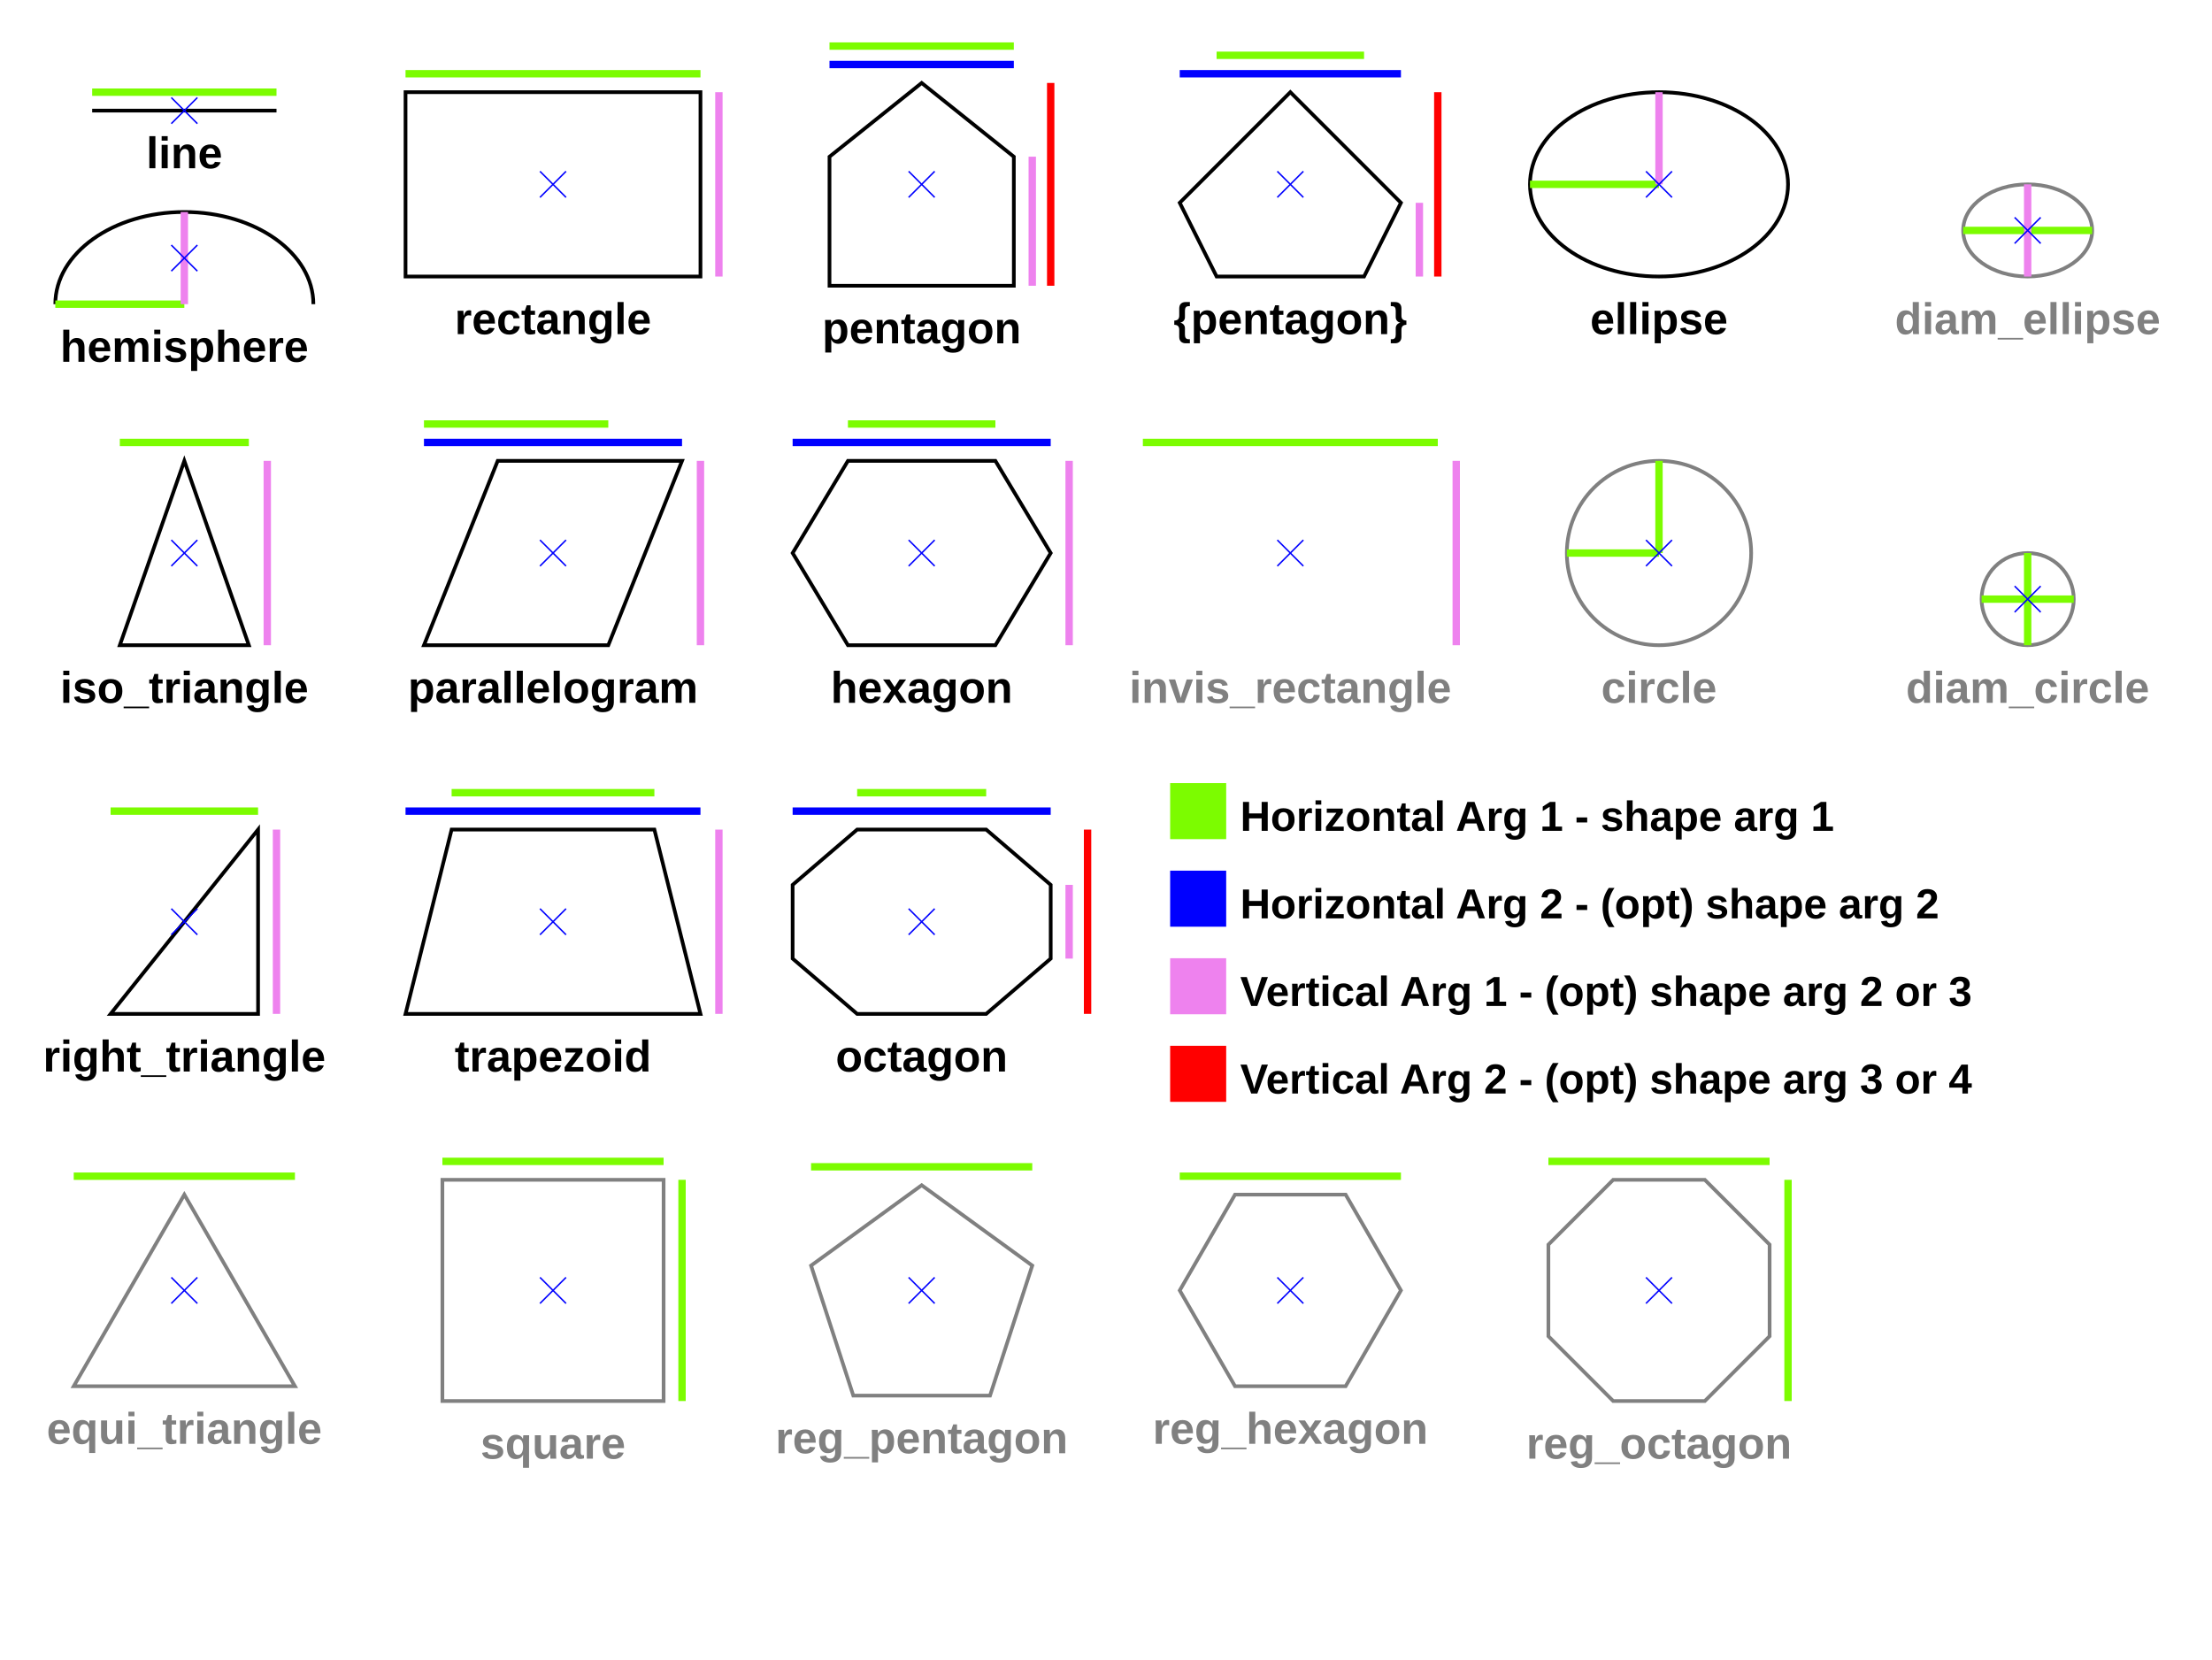
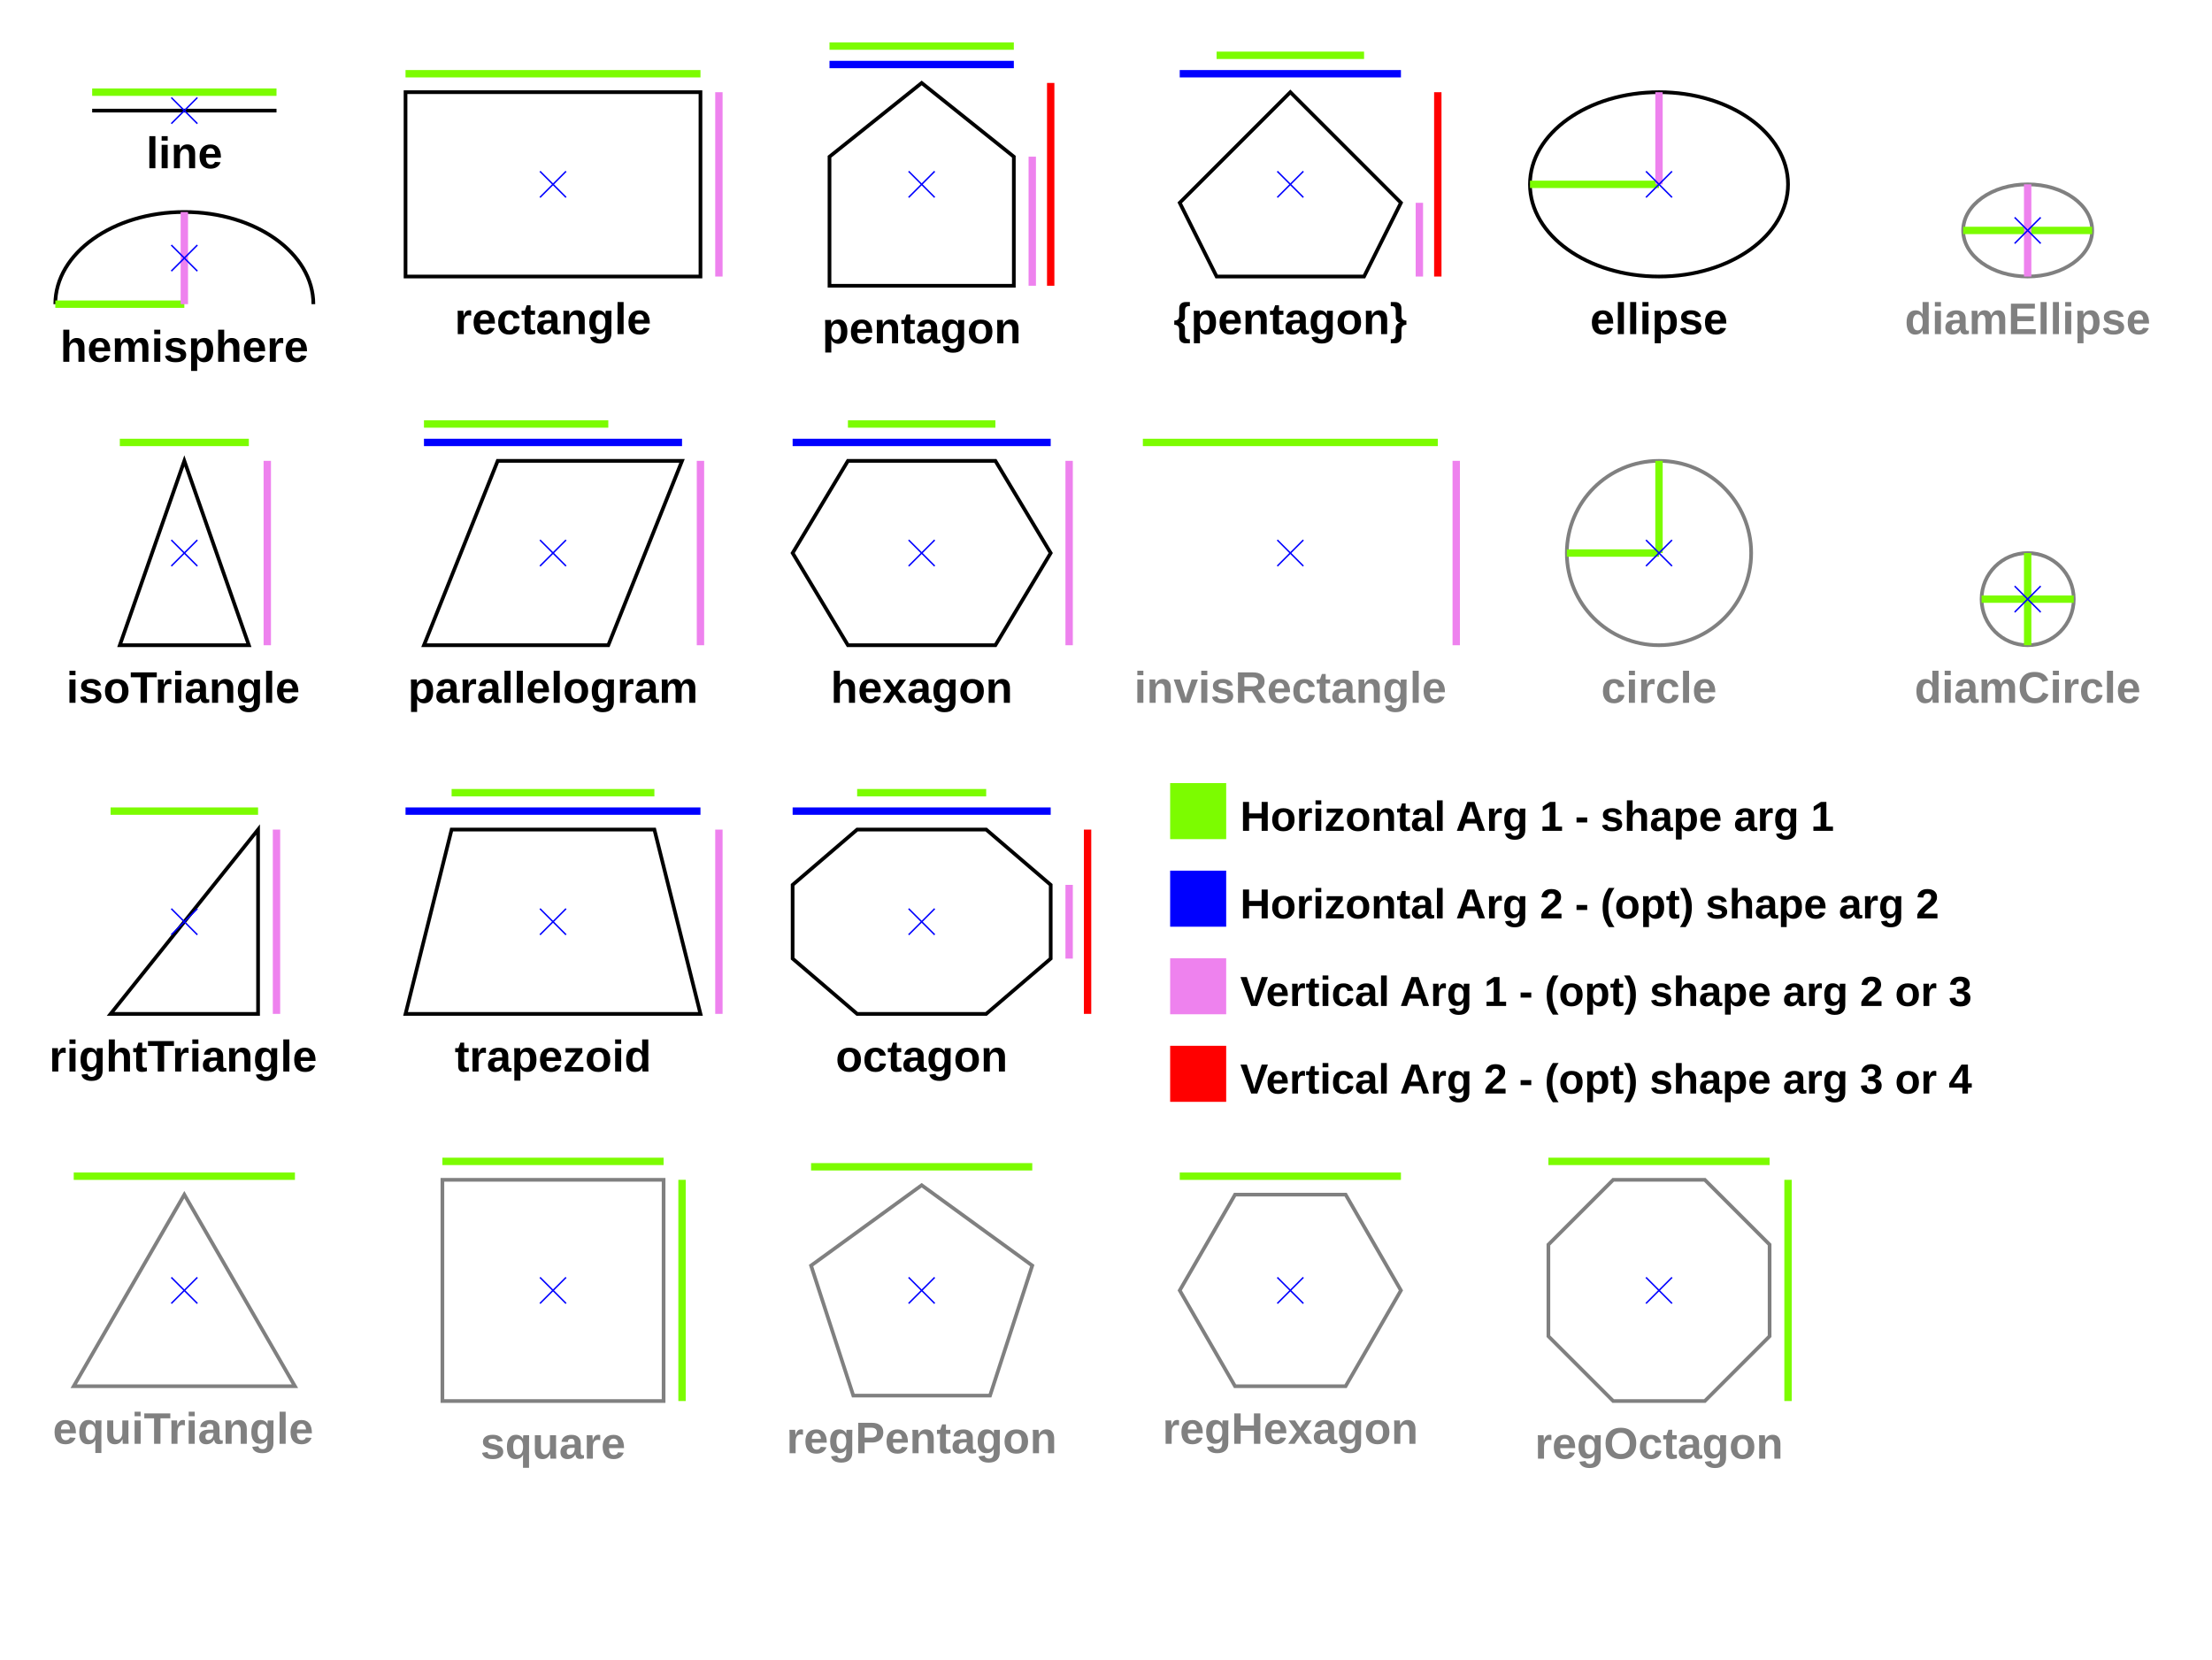
<svg xmlns="http://www.w3.org/2000/svg" xmlns:ns1="http://tie-illustrates-everything.com/xmlns/mixin/svg/1.0/" viewBox="0 0 600 450" version="1.1" ns1:version="v.0.11.0">
  <g transform="translate(50, 0)">
    <g transform="translate(0, 30)">
      <g stroke="black" fill="none">
        <path d="m-25.0,0.0 h50.0" />
      </g>
      <g transform="translate(0, 10.005)">
        <g fill="black">
          <text text-anchor="start" writing-mode="lr-tb" x="-10.336" y="-7.5">
            <tspan x="-10.336" y="5.625" direction="ltr">
              <tspan font-family="Arial" font-size="12.0" font-style="normal" font-weight="700" text-decoration="none">
line
        </tspan>
            </tspan>
          </text>
        </g>
      </g>
      <g transform="translate(0, -5)">
        <g stroke="lawngreen" fill="none" stroke-width="2">
          <g transform="rotate(0, 0, 0)">
            <path d="m-25.0,0.0 h50.0" />
          </g>
        </g>
      </g>
      <g stroke="blue" fill="none" stroke-width="0.4">
        <g transform="rotate(45, 0, 0)">
          <path d="m-5.0,0.0 h10.0" />
        </g>
        <g transform="rotate(-45, 0, 0)">
          <path d="m-5.0,0.0 h10.0" />
        </g>
      </g>
    </g>
    <g transform="translate(0, 70)">
      <g stroke="black" fill="none">
        <path d="m-35.0,12.5 a35.0,25.0 0.0 1 1 70.0,0.0" />
      </g>
      <g transform="translate(0, 22.5)">
        <g fill="black">
          <text text-anchor="start" writing-mode="lr-tb" x="-33.68" y="-7.5">
            <tspan x="-33.68" y="5.625" direction="ltr">
              <tspan font-family="Arial" font-size="12.0" font-style="normal" font-weight="700" text-decoration="none">
hemisphere
        </tspan>
            </tspan>
          </text>
        </g>
      </g>
      <g transform="translate(-17.5, 12.5)">
        <g stroke="lawngreen" fill="none" stroke-width="2">
          <g transform="rotate(0, 0, 0)">
            <path d="m-17.5,0.0 h35.0" />
          </g>
        </g>
      </g>
      <g transform="translate(0, 0)">
        <g stroke="violet" fill="none" stroke-width="2">
          <g transform="rotate(90, 0, 0)">
            <path d="m-12.5,0.0 h25.0" />
          </g>
        </g>
      </g>
      <g stroke="blue" fill="none" stroke-width="0.4">
        <g transform="rotate(45, 0, 0)">
          <path d="m-5.0,0.0 h10.0" />
        </g>
        <g transform="rotate(-45, 0, 0)">
          <path d="m-5.0,0.0 h10.0" />
        </g>
      </g>
    </g>
    <g transform="translate(0, 150)">
      <g stroke="black" fill="none">
        <path d="m0.0,-25.0 l17.5,50.0 h-35.0 z" />
      </g>
      <g transform="translate(0, 35)">
        <g fill="black">
-           <text text-anchor="start" writing-mode="lr-tb" x="-33.677" y="-7.5">
-             <tspan x="-33.677" y="5.625" direction="ltr">
-               <tspan font-family="Arial" font-size="12.0" font-style="normal" font-weight="700" text-decoration="none">
- iso_triangle
+           <text text-anchor="start" writing-mode="lr-tb" x="-32.007" y="-7.5">
+             <tspan x="-32.007" y="5.625" direction="ltr">
+               <tspan font-family="Arial" font-size="12.0" font-style="normal" font-weight="700" text-decoration="none">
+ isoTriangle
        </tspan>
            </tspan>
          </text>
        </g>
      </g>
      <g transform="translate(0, -30)">
        <g stroke="lawngreen" fill="none" stroke-width="2">
          <g transform="rotate(0, 0, 0)">
            <path d="m-17.5,0.0 h35.0" />
          </g>
        </g>
      </g>
      <g transform="translate(22.5, 0)">
        <g stroke="violet" fill="none" stroke-width="2">
          <g transform="rotate(90, 0, 0)">
            <path d="m-25.0,0.0 h50.0" />
          </g>
        </g>
      </g>
      <g stroke="blue" fill="none" stroke-width="0.4">
        <g transform="rotate(45, 0, 0)">
          <path d="m-5.0,0.0 h10.0" />
        </g>
        <g transform="rotate(-45, 0, 0)">
          <path d="m-5.0,0.0 h10.0" />
        </g>
      </g>
    </g>
    <g transform="translate(0, 250)">
      <g stroke="black" fill="none">
        <path d="m20.0,-25.0 v50.0 h-40.0 Z" />
      </g>
      <g transform="translate(0, 35)">
        <g fill="black">
-           <text text-anchor="start" writing-mode="lr-tb" x="-38.338" y="-7.5">
-             <tspan x="-38.338" y="5.625" direction="ltr">
-               <tspan font-family="Arial" font-size="12.0" font-style="normal" font-weight="700" text-decoration="none">
- right_triangle
+           <text text-anchor="start" writing-mode="lr-tb" x="-36.668" y="-7.5">
+             <tspan x="-36.668" y="5.625" direction="ltr">
+               <tspan font-family="Arial" font-size="12.0" font-style="normal" font-weight="700" text-decoration="none">
+ rightTriangle
        </tspan>
            </tspan>
          </text>
        </g>
      </g>
      <g transform="translate(0, -30)">
        <g stroke="lawngreen" fill="none" stroke-width="2">
          <g transform="rotate(0, 0, 0)">
            <path d="m-20.0,0.0 h40.0" />
          </g>
        </g>
      </g>
      <g transform="translate(25, 0)">
        <g stroke="violet" fill="none" stroke-width="2">
          <g transform="rotate(90, 0, 0)">
            <path d="m-25.0,0.0 h50.0" />
          </g>
        </g>
      </g>
      <g stroke="blue" fill="none" stroke-width="0.4">
        <g transform="rotate(45, 0, 0)">
          <path d="m-5.0,0.0 h10.0" />
        </g>
        <g transform="rotate(-45, 0, 0)">
          <path d="m-5.0,0.0 h10.0" />
        </g>
      </g>
    </g>
    <g transform="translate(0, 350)">
      <g stroke="gray" fill="none">
        <path d="m0.0,-25.981 l30.0,51.962 h-60.0 Z" />
      </g>
      <g transform="translate(0, 35.98076)">
        <g fill="gray">
-           <text text-anchor="start" writing-mode="lr-tb" x="-37.342" y="-7.5">
-             <tspan x="-37.342" y="5.625" direction="ltr">
-               <tspan font-family="Arial" font-size="12.0" font-style="normal" font-weight="700" text-decoration="none">
- equi_triangle
+           <text text-anchor="start" writing-mode="lr-tb" x="-35.672" y="-7.5">
+             <tspan x="-35.672" y="5.625" direction="ltr">
+               <tspan font-family="Arial" font-size="12.0" font-style="normal" font-weight="700" text-decoration="none">
+ equiTriangle
        </tspan>
            </tspan>
          </text>
        </g>
      </g>
      <g transform="translate(0, -30.98076)">
        <g stroke="lawngreen" fill="none" stroke-width="2">
          <g transform="rotate(0, 0, 0)">
            <path d="m-30.0,0.0 h60.0" />
          </g>
        </g>
      </g>
      <g stroke="blue" fill="none" stroke-width="0.4">
        <g transform="rotate(45, 0, 0)">
          <path d="m-5.0,0.0 h10.0" />
        </g>
        <g transform="rotate(-45, 0, 0)">
          <path d="m-5.0,0.0 h10.0" />
        </g>
      </g>
    </g>
  </g>
  <g transform="translate(150, 0)">
    <g transform="translate(0, 50)">
      <g stroke="black" fill="none">
        <path d="m-40.0,-25.0 h80.0 v50.0 h-80.0 v-50.0 z" />
      </g>
      <g transform="translate(0, 35)">
        <g fill="black">
          <text text-anchor="start" writing-mode="lr-tb" x="-26.678" y="-7.5">
            <tspan x="-26.678" y="5.625" direction="ltr">
              <tspan font-family="Arial" font-size="12.0" font-style="normal" font-weight="700" text-decoration="none">
rectangle
        </tspan>
            </tspan>
          </text>
        </g>
      </g>
      <g transform="translate(0, -30)">
        <g stroke="lawngreen" fill="none" stroke-width="2">
          <g transform="rotate(0, 0, 0)">
            <path d="m-40.0,0.0 h80.0" />
          </g>
        </g>
      </g>
      <g transform="translate(45, 0)">
        <g stroke="violet" fill="none" stroke-width="2">
          <g transform="rotate(90, 0, 0)">
            <path d="m-25.0,0.0 h50.0" />
          </g>
        </g>
      </g>
      <g stroke="blue" fill="none" stroke-width="0.4">
        <g transform="rotate(45, 0, 0)">
          <path d="m-5.0,0.0 h10.0" />
        </g>
        <g transform="rotate(-45, 0, 0)">
          <path d="m-5.0,0.0 h10.0" />
        </g>
      </g>
    </g>
    <g transform="translate(0, 150)">
      <g stroke="black" fill="none">
        <path d="m-15.0,-25.0 h50.0 l-20.0,50.0 h-50.0 z" />
      </g>
      <g transform="translate(0, 35)">
        <g fill="black">
          <text text-anchor="start" writing-mode="lr-tb" x="-39.349" y="-7.5">
            <tspan x="-39.349" y="5.625" direction="ltr">
              <tspan font-family="Arial" font-size="12.0" font-style="normal" font-weight="700" text-decoration="none">
parallelogram
        </tspan>
            </tspan>
          </text>
        </g>
      </g>
      <g transform="translate(-10, -35)">
        <g stroke="lawngreen" fill="none" stroke-width="2">
          <g transform="rotate(0, 0, 0)">
            <path d="m-25.0,0.0 h50.0" />
          </g>
        </g>
      </g>
      <g transform="translate(0, -30)">
        <g stroke="blue" fill="none" stroke-width="2">
          <g transform="rotate(0, 0, 0)">
            <path d="m-35.0,0.0 h70.0" />
          </g>
        </g>
      </g>
      <g transform="translate(40, 0)">
        <g stroke="violet" fill="none" stroke-width="2">
          <g transform="rotate(90, 0, 0)">
            <path d="m-25.0,0.0 h50.0" />
          </g>
        </g>
      </g>
      <g stroke="blue" fill="none" stroke-width="0.4">
        <g transform="rotate(45, 0, 0)">
          <path d="m-5.0,0.0 h10.0" />
        </g>
        <g transform="rotate(-45, 0, 0)">
          <path d="m-5.0,0.0 h10.0" />
        </g>
      </g>
    </g>
    <g transform="translate(0, 250)">
      <g stroke="black" fill="none">
        <path d="m-27.5,-25.0 h55.0 l12.5,50.0 h-80.0 Z" />
      </g>
      <g transform="translate(0, 35)">
        <g fill="black">
          <text text-anchor="start" writing-mode="lr-tb" x="-26.669" y="-7.5">
            <tspan x="-26.669" y="5.625" direction="ltr">
              <tspan font-family="Arial" font-size="12.0" font-style="normal" font-weight="700" text-decoration="none">
trapezoid
        </tspan>
            </tspan>
          </text>
        </g>
      </g>
      <g transform="translate(0, -35)">
        <g stroke="lawngreen" fill="none" stroke-width="2">
          <g transform="rotate(0, 0, 0)">
            <path d="m-27.5,0.0 h55.0" />
          </g>
        </g>
      </g>
      <g transform="translate(0, -30)">
        <g stroke="blue" fill="none" stroke-width="2">
          <g transform="rotate(0, 0, 0)">
            <path d="m-40.0,0.0 h80.0" />
          </g>
        </g>
      </g>
      <g transform="translate(45, 0)">
        <g stroke="violet" fill="none" stroke-width="2">
          <g transform="rotate(90, 0, 0)">
            <path d="m-25.0,0.0 h50.0" />
          </g>
        </g>
      </g>
      <g stroke="blue" fill="none" stroke-width="0.4">
        <g transform="rotate(45, 0, 0)">
          <path d="m-5.0,0.0 h10.0" />
        </g>
        <g transform="rotate(-45, 0, 0)">
          <path d="m-5.0,0.0 h10.0" />
        </g>
      </g>
    </g>
    <g transform="translate(0, 350)">
      <g stroke="gray" fill="none">
        <path d="m-30.0,-30.0 h60.0 v60.0 h-60.0 v-60.0 Z" />
      </g>
      <g transform="translate(0, 40)">
        <g fill="gray">
          <text text-anchor="start" writing-mode="lr-tb" x="-19.676" y="-7.5">
            <tspan x="-19.676" y="5.625" direction="ltr">
              <tspan font-family="Arial" font-size="12.0" font-style="normal" font-weight="700" text-decoration="none">
square
        </tspan>
            </tspan>
          </text>
        </g>
      </g>
      <g transform="translate(0, -35)">
        <g stroke="lawngreen" fill="none" stroke-width="2">
          <g transform="rotate(0, 0, 0)">
            <path d="m-30.0,0.0 h60.0" />
          </g>
        </g>
      </g>
      <g transform="translate(35, 0)">
        <g stroke="lawngreen" fill="none" stroke-width="2">
          <g transform="rotate(90, 0, 0)">
            <path d="m-30.0,0.0 h60.0" />
          </g>
        </g>
      </g>
      <g stroke="blue" fill="none" stroke-width="0.4">
        <g transform="rotate(45, 0, 0)">
          <path d="m-5.0,0.0 h10.0" />
        </g>
        <g transform="rotate(-45, 0, 0)">
          <path d="m-5.0,0.0 h10.0" />
        </g>
      </g>
    </g>
  </g>
  <g transform="translate(250, 0)">
    <g transform="translate(0, 50)">
      <g stroke="black" fill="none">
        <path d="m0.0,-27.5 l25.0,20.0 l-0.0,35.0 h-50.0 l-0.0,-35.0 z" />
      </g>
      <g transform="translate(0, 37.5)">
        <g fill="black">
          <text text-anchor="start" writing-mode="lr-tb" x="-26.997" y="-7.5">
            <tspan x="-26.997" y="5.625" direction="ltr">
              <tspan font-family="Arial" font-size="12.0" font-style="normal" font-weight="700" text-decoration="none">
pentagon
        </tspan>
            </tspan>
          </text>
        </g>
      </g>
      <g transform="translate(0, -37.5)">
        <g stroke="lawngreen" fill="none" stroke-width="2">
          <g transform="rotate(0, 0, 0)">
            <path d="m-25.0,0.0 h50.0" />
          </g>
        </g>
      </g>
      <g transform="translate(0, -32.5)">
        <g stroke="blue" fill="none" stroke-width="2">
          <g transform="rotate(0, 0, 0)">
            <path d="m-25.0,0.0 h50.0" />
          </g>
        </g>
      </g>
      <g transform="translate(30, 10)">
        <g stroke="violet" fill="none" stroke-width="2">
          <g transform="rotate(90, 0, 0)">
            <path d="m-17.5,0.0 h35.0" />
          </g>
        </g>
      </g>
      <g transform="translate(35, 0)">
        <g stroke="red" fill="none" stroke-width="2">
          <g transform="rotate(90, 0, 0)">
            <path d="m-27.5,0.0 h55.0" />
          </g>
        </g>
      </g>
      <g stroke="blue" fill="none" stroke-width="0.4">
        <g transform="rotate(45, 0, 0)">
          <path d="m-5.0,0.0 h10.0" />
        </g>
        <g transform="rotate(-45, 0, 0)">
          <path d="m-5.0,0.0 h10.0" />
        </g>
      </g>
    </g>
    <g transform="translate(0, 150)">
      <g stroke="black" fill="none">
        <path d="m-20.0,-25.0 h40.0 l15.0,25.0 l-15.0,25.0 h-40.0 l-15.0,-25.0 Z" />
      </g>
      <g transform="translate(0, 35)">
        <g fill="black">
          <text text-anchor="start" writing-mode="lr-tb" x="-24.671" y="-7.5">
            <tspan x="-24.671" y="5.625" direction="ltr">
              <tspan font-family="Arial" font-size="12.0" font-style="normal" font-weight="700" text-decoration="none">
hexagon
        </tspan>
            </tspan>
          </text>
        </g>
      </g>
      <g transform="translate(0, -35)">
        <g stroke="lawngreen" fill="none" stroke-width="2">
          <g transform="rotate(0, 0, 0)">
            <path d="m-20.0,0.0 h40.0" />
          </g>
        </g>
      </g>
      <g transform="translate(0, -30)">
        <g stroke="blue" fill="none" stroke-width="2">
          <g transform="rotate(0, 0, 0)">
            <path d="m-35.0,0.0 h70.0" />
          </g>
        </g>
      </g>
      <g transform="translate(40, 0)">
        <g stroke="violet" fill="none" stroke-width="2">
          <g transform="rotate(90, 0, 0)">
            <path d="m-25.0,0.0 h50.0" />
          </g>
        </g>
      </g>
      <g stroke="blue" fill="none" stroke-width="0.4">
        <g transform="rotate(45, 0, 0)">
          <path d="m-5.0,0.0 h10.0" />
        </g>
        <g transform="rotate(-45, 0, 0)">
          <path d="m-5.0,0.0 h10.0" />
        </g>
      </g>
    </g>
    <g transform="translate(0, 250)">
      <g stroke="black" fill="none">
        <path d="m-17.5,-25.0 h35.0 l17.5,15.0 v20.0 l-17.5,15.0 h-35.0 l-17.5,-15.0 v-20.0 z" />
      </g>
      <g transform="translate(0, 35)">
        <g fill="black">
          <text text-anchor="start" writing-mode="lr-tb" x="-23.332" y="-7.5">
            <tspan x="-23.332" y="5.625" direction="ltr">
              <tspan font-family="Arial" font-size="12.0" font-style="normal" font-weight="700" text-decoration="none">
octagon
        </tspan>
            </tspan>
          </text>
        </g>
      </g>
      <g transform="translate(0, -35)">
        <g stroke="lawngreen" fill="none" stroke-width="2">
          <g transform="rotate(0, 0, 0)">
            <path d="m-17.5,0.0 h35.0" />
          </g>
        </g>
      </g>
      <g transform="translate(0, -30)">
        <g stroke="blue" fill="none" stroke-width="2">
          <g transform="rotate(0, 0, 0)">
            <path d="m-35.0,0.0 h70.0" />
          </g>
        </g>
      </g>
      <g transform="translate(40, 0)">
        <g stroke="violet" fill="none" stroke-width="2">
          <g transform="rotate(90, 0, 0)">
            <path d="m-10.0,0.0 h20.0" />
          </g>
        </g>
      </g>
      <g transform="translate(45, 0)">
        <g stroke="red" fill="none" stroke-width="2">
          <g transform="rotate(90, 0, 0)">
            <path d="m-25.0,0.0 h50.0" />
          </g>
        </g>
      </g>
      <g stroke="blue" fill="none" stroke-width="0.4">
        <g transform="rotate(45, 0, 0)">
          <path d="m-5.0,0.0 h10.0" />
        </g>
        <g transform="rotate(-45, 0, 0)">
          <path d="m-5.0,0.0 h10.0" />
        </g>
      </g>
    </g>
    <g transform="translate(0, 350)">
      <g stroke="gray" fill="none">
        <path d="m0.0,-28.532 l30.0,21.796 l-11.459,35.267 h-37.082 l-11.459,-35.267 Z" />
      </g>
      <g transform="translate(0, 38.53169)">
        <g fill="gray">
-           <text text-anchor="start" writing-mode="lr-tb" x="-39.671" y="-7.5">
-             <tspan x="-39.671" y="5.625" direction="ltr">
-               <tspan font-family="Arial" font-size="12.0" font-style="normal" font-weight="700" text-decoration="none">
- reg_pentagon
+           <text text-anchor="start" writing-mode="lr-tb" x="-36.671" y="-7.5">
+             <tspan x="-36.671" y="5.625" direction="ltr">
+               <tspan font-family="Arial" font-size="12.0" font-style="normal" font-weight="700" text-decoration="none">
+ regPentagon
        </tspan>
            </tspan>
          </text>
        </g>
      </g>
      <g transform="translate(0, -33.53169)">
        <g stroke="lawngreen" fill="none" stroke-width="2">
          <g transform="rotate(0, 0, 0)">
            <path d="m-30.0,0.0 h60.0" />
          </g>
        </g>
      </g>
      <g stroke="blue" fill="none" stroke-width="0.4">
        <g transform="rotate(45, 0, 0)">
          <path d="m-5.0,0.0 h10.0" />
        </g>
        <g transform="rotate(-45, 0, 0)">
          <path d="m-5.0,0.0 h10.0" />
        </g>
      </g>
    </g>
  </g>
  <g transform="translate(350, 0)">
    <g transform="translate(0, 50)">
      <g stroke="black" fill="none">
        <path d="m0.0,-25.0 l30.0,30.0 l-10.0,20.0 h-40.0 l-10.0,-20.0 z" />
      </g>
      <g transform="translate(0, 35)">
        <g fill="black">
          <text text-anchor="start" writing-mode="lr-tb" x="-31.667" y="-7.5">
            <tspan x="-31.667" y="5.625" direction="ltr">
              <tspan font-family="Arial" font-size="12.0" font-style="normal" font-weight="700" text-decoration="none">
{pentagon}
        </tspan>
            </tspan>
          </text>
        </g>
      </g>
      <g transform="translate(0, -35)">
        <g stroke="lawngreen" fill="none" stroke-width="2">
          <g transform="rotate(0, 0, 0)">
            <path d="m-20.0,0.0 h40.0" />
          </g>
        </g>
      </g>
      <g transform="translate(0, -30)">
        <g stroke="blue" fill="none" stroke-width="2">
          <g transform="rotate(0, 0, 0)">
            <path d="m-30.0,0.0 h60.0" />
          </g>
        </g>
      </g>
      <g transform="translate(35, 15)">
        <g stroke="violet" fill="none" stroke-width="2">
          <g transform="rotate(90, 0, 0)">
            <path d="m-10.0,0.0 h20.0" />
          </g>
        </g>
      </g>
      <g transform="translate(40, 0)">
        <g stroke="red" fill="none" stroke-width="2">
          <g transform="rotate(90, 0, 0)">
            <path d="m-25.0,0.0 h50.0" />
          </g>
        </g>
      </g>
      <g stroke="blue" fill="none" stroke-width="0.4">
        <g transform="rotate(45, 0, 0)">
          <path d="m-5.0,0.0 h10.0" />
        </g>
        <g transform="rotate(-45, 0, 0)">
          <path d="m-5.0,0.0 h10.0" />
        </g>
      </g>
    </g>
    <g transform="translate(0, 150)">
      <g stroke="gray" fill="none">
  
    </g>
      <g transform="translate(0, 35)">
        <g fill="gray">
-           <text text-anchor="start" writing-mode="lr-tb" x="-43.688" y="-7.5">
-             <tspan x="-43.688" y="5.625" direction="ltr">
-               <tspan font-family="Arial" font-size="12.0" font-style="normal" font-weight="700" text-decoration="none">
- invis_rectangle
+           <text text-anchor="start" writing-mode="lr-tb" x="-42.349" y="-7.5">
+             <tspan x="-42.349" y="5.625" direction="ltr">
+               <tspan font-family="Arial" font-size="12.0" font-style="normal" font-weight="700" text-decoration="none">
+ invisRectangle
        </tspan>
            </tspan>
          </text>
        </g>
      </g>
      <g transform="translate(0, -30)">
        <g stroke="lawngreen" fill="none" stroke-width="2">
          <g transform="rotate(0, 0, 0)">
            <path d="m-40.0,0.0 h80.0" />
          </g>
        </g>
      </g>
      <g transform="translate(45, 0)">
        <g stroke="violet" fill="none" stroke-width="2">
          <g transform="rotate(90, 0, 0)">
            <path d="m-25.0,0.0 h50.0" />
          </g>
        </g>
      </g>
      <g stroke="blue" fill="none" stroke-width="0.4">
        <g transform="rotate(45, 0, 0)">
          <path d="m-5.0,0.0 h10.0" />
        </g>
        <g transform="rotate(-45, 0, 0)">
          <path d="m-5.0,0.0 h10.0" />
        </g>
      </g>
    </g>
    <g transform="translate(0, 350)">
      <g stroke="gray" fill="none">
        <path d="m-15.0,-25.981 h30.0 l15.0,25.981 l-15.0,25.981 h-30.0 l-15.0,-25.981 Z" />
      </g>
      <g transform="translate(0, 35.98076)">
        <g fill="gray">
-           <text text-anchor="start" writing-mode="lr-tb" x="-37.345" y="-7.5">
-             <tspan x="-37.345" y="5.625" direction="ltr">
-               <tspan font-family="Arial" font-size="12.0" font-style="normal" font-weight="700" text-decoration="none">
- reg_hexagon
+           <text text-anchor="start" writing-mode="lr-tb" x="-34.676" y="-7.5">
+             <tspan x="-34.676" y="5.625" direction="ltr">
+               <tspan font-family="Arial" font-size="12.0" font-style="normal" font-weight="700" text-decoration="none">
+ regHexagon
        </tspan>
            </tspan>
          </text>
        </g>
      </g>
      <g transform="translate(0, -30.98076)">
        <g stroke="lawngreen" fill="none" stroke-width="2">
          <g transform="rotate(0, 0, 0)">
            <path d="m-30.0,0.0 h60.0" />
          </g>
        </g>
      </g>
      <g stroke="blue" fill="none" stroke-width="0.4">
        <g transform="rotate(45, 0, 0)">
          <path d="m-5.0,0.0 h10.0" />
        </g>
        <g transform="rotate(-45, 0, 0)">
          <path d="m-5.0,0.0 h10.0" />
        </g>
      </g>
    </g>
  </g>
  <g transform="translate(450, 0)">
    <g transform="translate(0, 50)">
      <g stroke="black" fill="none">
        <path d="m-35.0,0.0 a35.0,25.0 0.0 1 1 70.0,0.0 a35.0,25.0 0.0 1 1 -70.0,0.0 z" />
      </g>
      <g transform="translate(0, 35)">
        <g fill="black">
          <text text-anchor="start" writing-mode="lr-tb" x="-18.677" y="-7.5">
            <tspan x="-18.677" y="5.625" direction="ltr">
              <tspan font-family="Arial" font-size="12.0" font-style="normal" font-weight="700" text-decoration="none">
ellipse
        </tspan>
            </tspan>
          </text>
        </g>
      </g>
      <g transform="translate(-17.5, 0)">
        <g stroke="lawngreen" fill="none" stroke-width="2">
          <g transform="rotate(0, 0, 0)">
            <path d="m-17.5,0.0 h35.0" />
          </g>
        </g>
      </g>
      <g transform="translate(0, -12.5)">
        <g stroke="violet" fill="none" stroke-width="2">
          <g transform="rotate(90, 0, 0)">
            <path d="m-12.5,0.0 h25.0" />
          </g>
        </g>
      </g>
      <g stroke="blue" fill="none" stroke-width="0.4">
        <g transform="rotate(45, 0, 0)">
          <path d="m-5.0,0.0 h10.0" />
        </g>
        <g transform="rotate(-45, 0, 0)">
          <path d="m-5.0,0.0 h10.0" />
        </g>
      </g>
    </g>
    <g transform="translate(0, 150)">
      <g stroke="gray" fill="none">
        <path d="m-25.0,0.0 a25.0,25.0 0.0 1 1 50.0,0.0 a25.0,25.0 0.0 1 1 -50.0,0.0 Z" />
      </g>
      <g transform="translate(0, 35)">
        <g fill="gray">
          <text text-anchor="start" writing-mode="lr-tb" x="-15.68" y="-7.5">
            <tspan x="-15.68" y="5.625" direction="ltr">
              <tspan font-family="Arial" font-size="12.0" font-style="normal" font-weight="700" text-decoration="none">
circle
        </tspan>
            </tspan>
          </text>
        </g>
      </g>
      <g transform="translate(-12.5, 0)">
        <g stroke="lawngreen" fill="none" stroke-width="2">
          <g transform="rotate(0, 0, 0)">
            <path d="m-12.5,0.0 h25.0" />
          </g>
        </g>
      </g>
      <g transform="translate(0, -12.5)">
        <g stroke="lawngreen" fill="none" stroke-width="2">
          <g transform="rotate(90, 0, 0)">
            <path d="m-12.5,0.0 h25.0" />
          </g>
        </g>
      </g>
      <g stroke="blue" fill="none" stroke-width="0.4">
        <g transform="rotate(45, 0, 0)">
          <path d="m-5.0,0.0 h10.0" />
        </g>
        <g transform="rotate(-45, 0, 0)">
          <path d="m-5.0,0.0 h10.0" />
        </g>
      </g>
    </g>
    <g transform="translate(0, 350)">
      <g stroke="gray" fill="none">
        <path d="m-12.426,-30.0 h24.853 l17.574,17.574 v24.853 l-17.574,17.574 h-24.853 l-17.574,-17.574 v-24.853 Z" />
      </g>
      <g transform="translate(0, 40)">
        <g fill="gray">
-           <text text-anchor="start" writing-mode="lr-tb" x="-36.006" y="-7.5">
-             <tspan x="-36.006" y="5.625" direction="ltr">
-               <tspan font-family="Arial" font-size="12.0" font-style="normal" font-weight="700" text-decoration="none">
- reg_octagon
+           <text text-anchor="start" writing-mode="lr-tb" x="-33.671" y="-7.5">
+             <tspan x="-33.671" y="5.625" direction="ltr">
+               <tspan font-family="Arial" font-size="12.0" font-style="normal" font-weight="700" text-decoration="none">
+ regOctagon
        </tspan>
            </tspan>
          </text>
        </g>
      </g>
      <g transform="translate(0, -35)">
        <g stroke="lawngreen" fill="none" stroke-width="2">
          <g transform="rotate(0, 0, 0)">
            <path d="m-30.0,0.0 h60.0" />
          </g>
        </g>
      </g>
      <g transform="translate(35, 0)">
        <g stroke="lawngreen" fill="none" stroke-width="2">
          <g transform="rotate(90, 0, 0)">
            <path d="m-30.0,0.0 h60.0" />
          </g>
        </g>
      </g>
      <g stroke="blue" fill="none" stroke-width="0.4">
        <g transform="rotate(45, 0, 0)">
          <path d="m-5.0,0.0 h10.0" />
        </g>
        <g transform="rotate(-45, 0, 0)">
          <path d="m-5.0,0.0 h10.0" />
        </g>
      </g>
    </g>
  </g>
  <g transform="translate(550, 0)">
    <g transform="translate(0, 62.5)">
      <g stroke="gray" fill="none">
        <path d="m-17.5,0.0 a17.5,12.5 0.0 1 1 35.0,0.0 a17.5,12.5 0.0 1 1 -35.0,0.0 Z" />
      </g>
      <g transform="translate(0, 22.5)">
        <g fill="gray">
-           <text text-anchor="start" writing-mode="lr-tb" x="-36.018" y="-7.5">
-             <tspan x="-36.018" y="5.625" direction="ltr">
-               <tspan font-family="Arial" font-size="12.0" font-style="normal" font-weight="700" text-decoration="none">
- diam_ellipse
+           <text text-anchor="start" writing-mode="lr-tb" x="-33.346" y="-7.5">
+             <tspan x="-33.346" y="5.625" direction="ltr">
+               <tspan font-family="Arial" font-size="12.0" font-style="normal" font-weight="700" text-decoration="none">
+ diamEllipse
        </tspan>
            </tspan>
          </text>
        </g>
      </g>
      <g stroke="lawngreen" fill="none" stroke-width="2">
        <g transform="rotate(0, 0, 0)">
          <path d="m-17.5,0.0 h35.0" />
        </g>
      </g>
      <g stroke="violet" fill="none" stroke-width="2">
        <g transform="rotate(90, 0, 0)">
          <path d="m-12.5,0.0 h25.0" />
        </g>
      </g>
      <g stroke="blue" fill="none" stroke-width="0.4">
        <g transform="rotate(45, 0, 0)">
          <path d="m-5.0,0.0 h10.0" />
        </g>
        <g transform="rotate(-45, 0, 0)">
          <path d="m-5.0,0.0 h10.0" />
        </g>
      </g>
    </g>
    <g transform="translate(0, 162.5)">
      <g stroke="gray" fill="none">
        <path d="m-12.5,0.0 a12.5,12.5 0.0 1 1 25.0,0.0 a12.5,12.5 0.0 1 1 -25.0,0.0 Z" />
      </g>
      <g transform="translate(0, 22.5)">
        <g fill="gray">
-           <text text-anchor="start" writing-mode="lr-tb" x="-33.021" y="-7.5">
-             <tspan x="-33.021" y="5.625" direction="ltr">
-               <tspan font-family="Arial" font-size="12.0" font-style="normal" font-weight="700" text-decoration="none">
- diam_circle
+           <text text-anchor="start" writing-mode="lr-tb" x="-30.68" y="-7.5">
+             <tspan x="-30.68" y="5.625" direction="ltr">
+               <tspan font-family="Arial" font-size="12.0" font-style="normal" font-weight="700" text-decoration="none">
+ diamCircle
        </tspan>
            </tspan>
          </text>
        </g>
      </g>
      <g stroke="lawngreen" fill="none" stroke-width="2">
        <g transform="rotate(0, 0, 0)">
          <path d="m-12.5,0.0 h25.0" />
        </g>
      </g>
      <g stroke="lawngreen" fill="none" stroke-width="2">
        <g transform="rotate(90, 0, 0)">
          <path d="m-12.5,0.0 h25.0" />
        </g>
      </g>
      <g stroke="blue" fill="none" stroke-width="0.4">
        <g transform="rotate(45, 0, 0)">
          <path d="m-5.0,0.0 h10.0" />
        </g>
        <g transform="rotate(-45, 0, 0)">
          <path d="m-5.0,0.0 h10.0" />
        </g>
      </g>
    </g>
  </g>
  <g transform="translate(325, 220)">
    <g transform="scale(0.95, 0.95)">
      <g transform="translate(0, 0)">
        <g fill="lawngreen">
          <path d="m-8.0,-8.0 h16.0 v16.0 h-16.0 v-16.0 z" />
        </g>
        <g transform="translate(97.0166, 0)">
          <g fill="black">
            <text text-anchor="start" writing-mode="lr-tb" x="-85.017" y="-7.5">
              <tspan x="-85.017" y="5.625" direction="ltr">
                <tspan font-family="Arial" font-size="12.0" font-style="normal" font-weight="700" text-decoration="none">
Horizontal Arg 1 - shape arg 1
        </tspan>
              </tspan>
            </text>
          </g>
        </g>
      </g>
      <g transform="translate(0, 25)">
        <g fill="blue">
          <path d="m-8.0,-8.0 h16.0 v16.0 h-16.0 v-16.0 z" />
        </g>
        <g transform="translate(112.0078, 0)">
          <g fill="black">
            <text text-anchor="start" writing-mode="lr-tb" x="-100.008" y="-7.5">
              <tspan x="-100.008" y="5.625" direction="ltr">
                <tspan font-family="Arial" font-size="12.0" font-style="normal" font-weight="700" text-decoration="none">
Horizontal Arg 2 - (opt) shape arg 2
        </tspan>
              </tspan>
            </text>
          </g>
        </g>
      </g>
      <g transform="translate(0, 50)">
        <g fill="violet">
          <path d="m-8.0,-8.0 h16.0 v16.0 h-16.0 v-16.0 Z" />
        </g>
        <g transform="translate(117.0264, 0)">
          <g fill="black">
            <text text-anchor="start" writing-mode="lr-tb" x="-105.026" y="-7.5">
              <tspan x="-105.026" y="5.625" direction="ltr">
                <tspan font-family="Arial" font-size="12.0" font-style="normal" font-weight="700" text-decoration="none">
Vertical Arg 1 - (opt) shape arg 2 or 3
        </tspan>
              </tspan>
            </text>
          </g>
        </g>
      </g>
      <g transform="translate(0, 75)">
        <g fill="red">
          <path d="m-8.0,-8.0 h16.0 v16.0 h-16.0 v-16.0 Z" />
        </g>
        <g transform="translate(117.0264, 0)">
          <g fill="black">
            <text text-anchor="start" writing-mode="lr-tb" x="-105.026" y="-7.5">
              <tspan x="-105.026" y="5.625" direction="ltr">
                <tspan font-family="Arial" font-size="12.0" font-style="normal" font-weight="700" text-decoration="none">
Vertical Arg 2 - (opt) shape arg 3 or 4
        </tspan>
              </tspan>
            </text>
          </g>
        </g>
      </g>
    </g>
  </g>
  <g id="tie-l-i-c-e-n-s-e-s-t-a-m-p" opacity="0.0">
    <g transform="translate(89.09356, 367.9688)">
      <g transform="scale(0.165653, 0.165653)">
        <g stroke="lavender" fill="papayawhip" stroke-width="8">
          <path d="m-119.716,-95.04 h239.432 l17.957,95.04 l-17.957,95.04 h-239.432 l-17.957,-95.04 Z" />
        </g>
        <g stroke="none" fill="black">
          <text text-anchor="start" writing-mode="lr-tb" x="-119.716" y="-52.8">
            <tspan x="-119.716" y="-38.1" direction="ltr">
              <tspan xml:space="preserve" font-family="Arial" font-size="12.0" font-style="normal" font-weight="400" text-decoration="none">Prepared by tie, v.0.11.0:</tspan>
            </tspan>
            <tspan x="-119.716" y="-21.3" direction="ltr">
              <tspan xml:space="preserve" font-family="Arial" font-size="12.0" font-style="normal" font-weight="400" text-decoration="none">  http://tie-illustrates-everything.com/</tspan>
            </tspan>
            <tspan x="-119.716" y="-4.5" direction="ltr">
-               <tspan xml:space="preserve" font-family="Arial" font-size="12.0" font-style="normal" font-weight="400" text-decoration="none">rendered: 2012-08-27 22:35:15+0000</tspan>
+               <tspan xml:space="preserve" font-family="Arial" font-size="12.0" font-style="normal" font-weight="400" text-decoration="none">rendered: 2013-10-30 23:12:27+0000</tspan>
            </tspan>
            <tspan x="-119.716" y="12.3" direction="ltr">
              <tspan xml:space="preserve" font-family="Arial" font-size="12.0" font-style="normal" font-weight="400" text-decoration="none">under Apache License, v.2.0 // see:</tspan>
            </tspan>
            <tspan x="-119.716" y="29.1" direction="ltr">
              <tspan xml:space="preserve" font-family="Arial" font-size="12.0" font-style="normal" font-weight="400" text-decoration="none">  http://tie-illustrates-everything.com/licensing</tspan>
            </tspan>
            <tspan x="-119.716" y="50.1" direction="ltr">
              <tspan xml:space="preserve" font-family="Arial" font-size="7.2" font-style="normal" font-weight="400" text-decoration="none">   (0.000000, 0.000000) -+ 600.000000 x 450.000000</tspan>
            </tspan>
          </text>
        </g>
      </g>
    </g>
  </g>
  <defs>
  </defs>
</svg>
